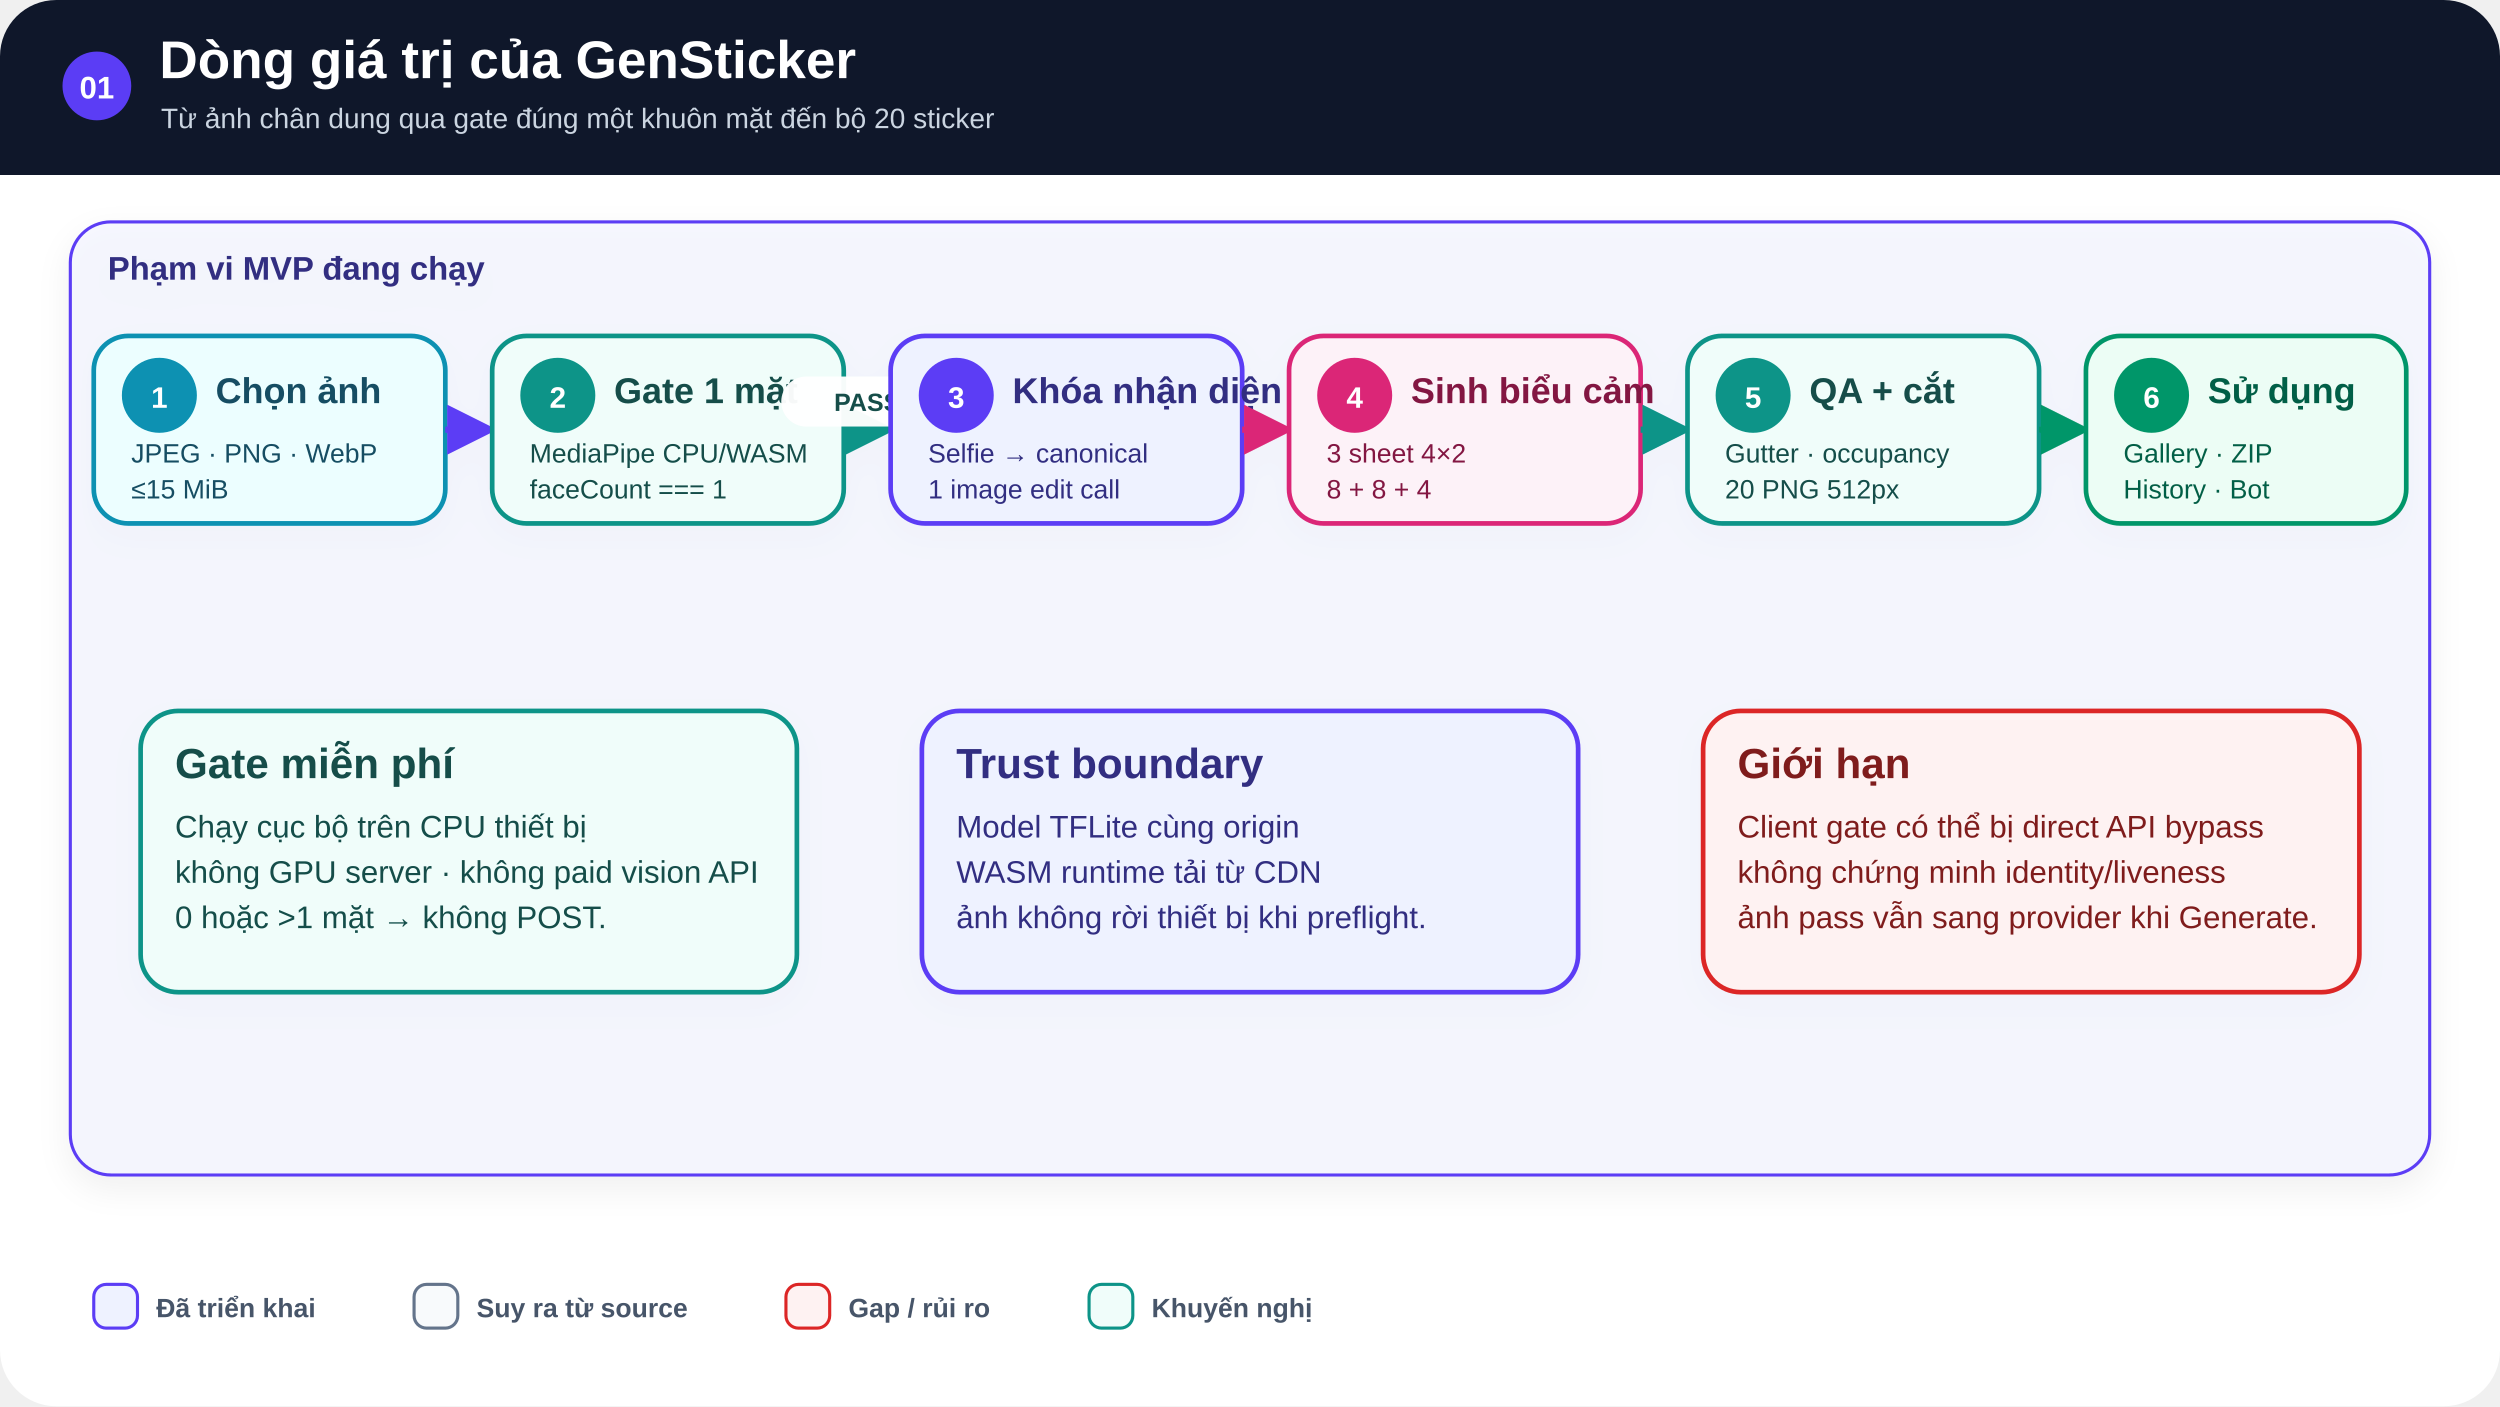
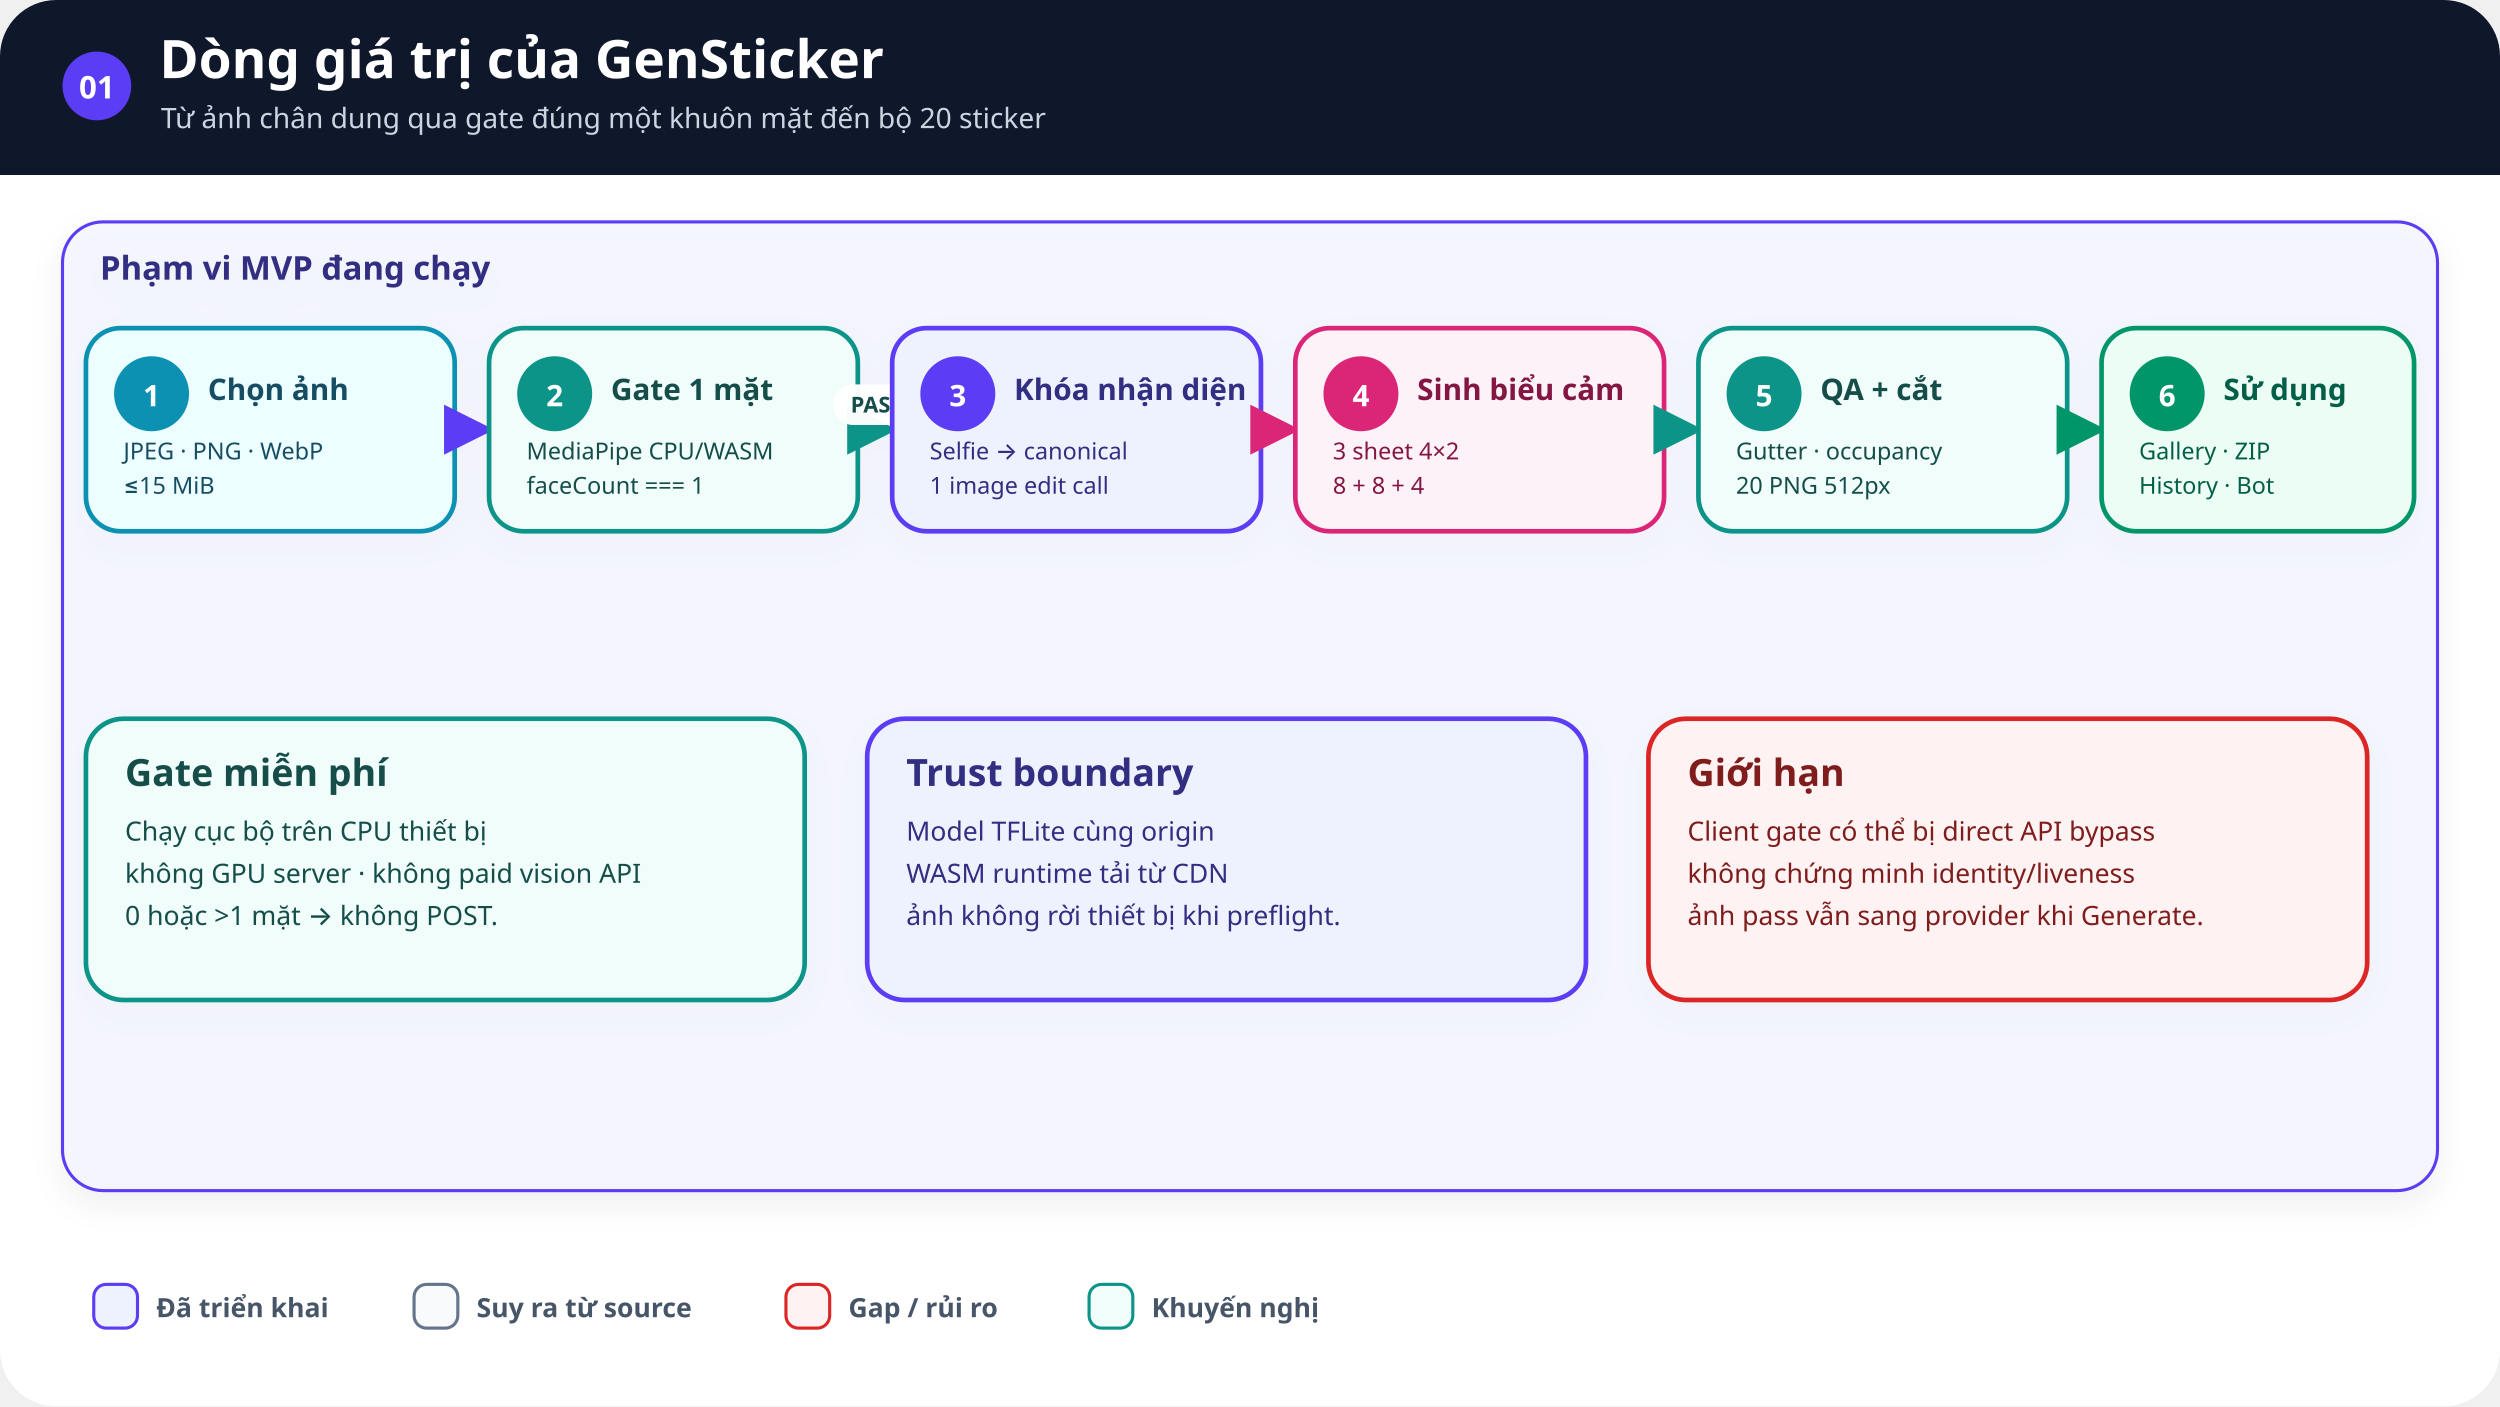
<svg xmlns="http://www.w3.org/2000/svg" width="1600" height="900" viewBox="0 0 1600 900">
  <defs>
    <filter id="shadow-value-flow" x="-20%" y="-20%" width="140%" height="140%">
      <feDropShadow dx="0" dy="8" stdDeviation="10" flood-color="#0F172A" flood-opacity="0.10" />
    </filter>
    <marker id="arrow-value-flow-client" viewBox="0 0 10 10" refX="9" refY="5" markerWidth="8" markerHeight="8" orient="auto-start-reverse">
      <path d="M 0 0 L 10 5 L 0 10 z" fill="#0891B2" />
    </marker>
    <marker id="arrow-value-flow-frontend" viewBox="0 0 10 10" refX="9" refY="5" markerWidth="8" markerHeight="8" orient="auto-start-reverse">
      <path d="M 0 0 L 10 5 L 0 10 z" fill="#5B3DF5" />
    </marker>
    <marker id="arrow-value-flow-backend" viewBox="0 0 10 10" refX="9" refY="5" markerWidth="8" markerHeight="8" orient="auto-start-reverse">
      <path d="M 0 0 L 10 5 L 0 10 z" fill="#DB2777" />
    </marker>
    <marker id="arrow-value-flow-data" viewBox="0 0 10 10" refX="9" refY="5" markerWidth="8" markerHeight="8" orient="auto-start-reverse">
      <path d="M 0 0 L 10 5 L 0 10 z" fill="#059669" />
    </marker>
    <marker id="arrow-value-flow-external" viewBox="0 0 10 10" refX="9" refY="5" markerWidth="8" markerHeight="8" orient="auto-start-reverse">
      <path d="M 0 0 L 10 5 L 0 10 z" fill="#EA580C" />
    </marker>
    <marker id="arrow-value-flow-quality" viewBox="0 0 10 10" refX="9" refY="5" markerWidth="8" markerHeight="8" orient="auto-start-reverse">
      <path d="M 0 0 L 10 5 L 0 10 z" fill="#0D9488" />
    </marker>
    <marker id="arrow-value-flow-risk" viewBox="0 0 10 10" refX="9" refY="5" markerWidth="8" markerHeight="8" orient="auto-start-reverse">
      <path d="M 0 0 L 10 5 L 0 10 z" fill="#DC2626" />
    </marker>
    <marker id="arrow-value-flow-neutral" viewBox="0 0 10 10" refX="9" refY="5" markerWidth="8" markerHeight="8" orient="auto-start-reverse">
      <path d="M 0 0 L 10 5 L 0 10 z" fill="#64748B" />
    </marker>
    <marker id="arrow-value-flow-ink" viewBox="0 0 10 10" refX="9" refY="5" markerWidth="8" markerHeight="8" orient="auto-start-reverse">
      <path d="M 0 0 L 10 5 L 0 10 z" fill="#0F172A" />
    </marker>
  </defs>
  <rect width="1600" height="900" rx="36" fill="#FFFFFF" />
  <rect x="0" y="0" width="1600" height="112" rx="36" fill="#0F172A" />
  <rect x="0" y="76" width="1600" height="36" fill="#0F172A" />
  <circle cx="62" cy="55" r="22" fill="#5B3DF5" />
-   <text x="62" y="63" text-anchor="middle" fill="#FFFFFF" font-family="Arial, sans-serif" font-size="20" font-weight="800">01</text>
-   <text x="102" y="50" text-anchor="start" fill="#FFFFFF" font-family="Arial, sans-serif" font-size="34" font-weight="800">Dòng giá trị của GenSticker</text>
-   <text x="103" y="82" text-anchor="start" fill="#CBD5E1" font-family="Arial, sans-serif" font-size="18" font-weight="500">Từ ảnh chân dung qua gate đúng một khuôn mặt đến bộ 20 sticker</text>
+   <text x="62" y="63" text-anchor="middle" fill="#FFFFFF" font-family="'Segoe UI', system-ui, -apple-system, 'Noto Sans', sans-serif" font-size="20" font-weight="800">01</text>
+   <text x="102" y="50" text-anchor="start" fill="#FFFFFF" font-family="'Segoe UI', system-ui, -apple-system, 'Noto Sans', sans-serif" font-size="34" font-weight="800">Dòng giá trị của GenSticker</text>
+   <text x="103" y="82" text-anchor="start" fill="#CBD5E1" font-family="'Segoe UI', system-ui, -apple-system, 'Noto Sans', sans-serif" font-size="18" font-weight="500">Từ ảnh chân dung qua gate đúng một khuôn mặt đến bộ 20 sticker</text>
  <g filter="url(#shadow-value-flow)">
-     <g>
-       <rect x="45" y="142" width="1510" height="610" rx="26" fill="#EEF2FF" fill-opacity="0.55" stroke="#5B3DF5" stroke-width="2" />
-       <text x="69" y="179" text-anchor="start" fill="#312E81" font-family="Arial, sans-serif" font-size="21" font-weight="800">Phạm vi MVP đang chạy</text>
-     </g>
-     <g>
-       <rect x="60" y="215" width="225" height="120" rx="22" fill="#ECFEFF" stroke="#0891B2" stroke-width="3" />
-       <circle cx="102" cy="253" r="24" fill="#0891B2" />
-       <text x="102" y="261" text-anchor="middle" fill="#FFFFFF" font-family="Arial, sans-serif" font-size="19" font-weight="800">1</text>
-       <text x="138" y="258" text-anchor="start" fill="#164E63" font-family="Arial, sans-serif" font-size="23" font-weight="800">Chọn ảnh</text>
-       <text x="84" y="296" text-anchor="start" fill="#164E63" font-family="Arial, sans-serif" font-size="17" font-weight="500">
-         <tspan x="84" dy="0">JPEG · PNG · WebP</tspan>
-         <tspan x="84" dy="23">≤15 MiB</tspan>
-       </text>
-     </g>
-     <g>
-       <path d="M 285 275 L 315 275" fill="none" stroke="#5B3DF5" stroke-width="4" marker-end="url(#arrow-value-flow-frontend)" />
-     </g>
-     <g>
-       <rect x="315" y="215" width="225" height="120" rx="22" fill="#F0FDFA" stroke="#0D9488" stroke-width="3" />
-       <circle cx="357" cy="253" r="24" fill="#0D9488" />
-       <text x="357" y="261" text-anchor="middle" fill="#FFFFFF" font-family="Arial, sans-serif" font-size="19" font-weight="800">2</text>
-       <text x="393" y="258" text-anchor="start" fill="#134E4A" font-family="Arial, sans-serif" font-size="23" font-weight="800">Gate 1 mặt</text>
-       <text x="339" y="296" text-anchor="start" fill="#134E4A" font-family="Arial, sans-serif" font-size="17" font-weight="500">
-         <tspan x="339" dy="0">MediaPipe CPU/WASM</tspan>
-         <tspan x="339" dy="23">faceCount === 1</tspan>
-       </text>
-     </g>
-     <g>
-       <path d="M 540 275 L 570 275" fill="none" stroke="#0D9488" stroke-width="4" marker-end="url(#arrow-value-flow-quality)" />
-       <rect x="500" y="241" width="110" height="32" rx="16" fill="#FFFFFF" opacity="0.96" />
-       <text x="555" y="263" text-anchor="middle" fill="#134E4A" font-family="Arial, sans-serif" font-size="16" font-weight="700">PASS</text>
-     </g>
-     <g>
-       <rect x="570" y="215" width="225" height="120" rx="22" fill="#EEF2FF" stroke="#5B3DF5" stroke-width="3" />
-       <circle cx="612" cy="253" r="24" fill="#5B3DF5" />
-       <text x="612" y="261" text-anchor="middle" fill="#FFFFFF" font-family="Arial, sans-serif" font-size="19" font-weight="800">3</text>
-       <text x="648" y="258" text-anchor="start" fill="#312E81" font-family="Arial, sans-serif" font-size="23" font-weight="800">Khóa nhận diện</text>
-       <text x="594" y="296" text-anchor="start" fill="#312E81" font-family="Arial, sans-serif" font-size="17" font-weight="500">
-         <tspan x="594" dy="0">Selfie → canonical</tspan>
-         <tspan x="594" dy="23">1 image edit call</tspan>
-       </text>
-     </g>
-     <g>
-       <path d="M 795 275 L 825 275" fill="none" stroke="#DB2777" stroke-width="4" marker-end="url(#arrow-value-flow-backend)" />
-     </g>
-     <g>
-       <rect x="825" y="215" width="225" height="120" rx="22" fill="#FDF2F8" stroke="#DB2777" stroke-width="3" />
-       <circle cx="867" cy="253" r="24" fill="#DB2777" />
-       <text x="867" y="261" text-anchor="middle" fill="#FFFFFF" font-family="Arial, sans-serif" font-size="19" font-weight="800">4</text>
-       <text x="903" y="258" text-anchor="start" fill="#831843" font-family="Arial, sans-serif" font-size="23" font-weight="800">Sinh biểu cảm</text>
-       <text x="849" y="296" text-anchor="start" fill="#831843" font-family="Arial, sans-serif" font-size="17" font-weight="500">
-         <tspan x="849" dy="0">3 sheet 4×2</tspan>
-         <tspan x="849" dy="23">8 + 8 + 4</tspan>
-       </text>
-     </g>
-     <g>
-       <path d="M 1050 275 L 1080 275" fill="none" stroke="#0D9488" stroke-width="4" marker-end="url(#arrow-value-flow-quality)" />
-     </g>
-     <g>
-       <rect x="1080" y="215" width="225" height="120" rx="22" fill="#F0FDFA" stroke="#0D9488" stroke-width="3" />
-       <circle cx="1122" cy="253" r="24" fill="#0D9488" />
-       <text x="1122" y="261" text-anchor="middle" fill="#FFFFFF" font-family="Arial, sans-serif" font-size="19" font-weight="800">5</text>
-       <text x="1158" y="258" text-anchor="start" fill="#134E4A" font-family="Arial, sans-serif" font-size="23" font-weight="800">QA + cắt</text>
-       <text x="1104" y="296" text-anchor="start" fill="#134E4A" font-family="Arial, sans-serif" font-size="17" font-weight="500">
-         <tspan x="1104" dy="0">Gutter · occupancy</tspan>
-         <tspan x="1104" dy="23">20 PNG 512px</tspan>
-       </text>
-     </g>
-     <g>
-       <path d="M 1305 275 L 1335 275" fill="none" stroke="#059669" stroke-width="4" marker-end="url(#arrow-value-flow-data)" />
-     </g>
-     <g>
-       <rect x="1335" y="215" width="205" height="120" rx="22" fill="#ECFDF5" stroke="#059669" stroke-width="3" />
-       <circle cx="1377" cy="253" r="24" fill="#059669" />
-       <text x="1377" y="261" text-anchor="middle" fill="#FFFFFF" font-family="Arial, sans-serif" font-size="19" font-weight="800">6</text>
-       <text x="1413" y="258" text-anchor="start" fill="#065F46" font-family="Arial, sans-serif" font-size="23" font-weight="800">Sử dụng</text>
-       <text x="1359" y="296" text-anchor="start" fill="#065F46" font-family="Arial, sans-serif" font-size="17" font-weight="500">
-         <tspan x="1359" dy="0">Gallery · ZIP</tspan>
-         <tspan x="1359" dy="23">History · Bot</tspan>
-       </text>
-     </g>
-     <g>
-       <rect x="90" y="455" width="420" height="180" rx="24" fill="#F0FDFA" stroke="#0D9488" stroke-width="3" />
-       <text x="112" y="498" text-anchor="start" fill="#134E4A" font-family="Arial, sans-serif" font-size="27" font-weight="800">Gate miễn phí</text>
-       <text x="112" y="536" text-anchor="start" fill="#134E4A" font-family="Arial, sans-serif" font-size="20" font-weight="500">
-         <tspan x="112" dy="0">Chạy cục bộ trên CPU thiết bị</tspan>
-         <tspan x="112" dy="29">không GPU server · không paid vision API</tspan>
-         <tspan x="112" dy="29">0 hoặc &gt;1 mặt → không POST.</tspan>
-       </text>
-     </g>
-     <g>
-       <rect x="590" y="455" width="420" height="180" rx="24" fill="#EEF2FF" stroke="#5B3DF5" stroke-width="3" />
-       <text x="612" y="498" text-anchor="start" fill="#312E81" font-family="Arial, sans-serif" font-size="27" font-weight="800">Trust boundary</text>
-       <text x="612" y="536" text-anchor="start" fill="#312E81" font-family="Arial, sans-serif" font-size="20" font-weight="500">
-         <tspan x="612" dy="0">Model TFLite cùng origin</tspan>
-         <tspan x="612" dy="29">WASM runtime tải từ CDN</tspan>
-         <tspan x="612" dy="29">ảnh không rời thiết bị khi preflight.</tspan>
-       </text>
-     </g>
-     <g>
-       <rect x="1090" y="455" width="420" height="180" rx="24" fill="#FEF2F2" stroke="#DC2626" stroke-width="3" />
-       <text x="1112" y="498" text-anchor="start" fill="#7F1D1D" font-family="Arial, sans-serif" font-size="27" font-weight="800">Giới hạn</text>
-       <text x="1112" y="536" text-anchor="start" fill="#7F1D1D" font-family="Arial, sans-serif" font-size="20" font-weight="500">
-         <tspan x="1112" dy="0">Client gate có thể bị direct API bypass</tspan>
-         <tspan x="1112" dy="29">không chứng minh identity/liveness</tspan>
-         <tspan x="1112" dy="29">ảnh pass vẫn sang provider khi Generate.</tspan>
-       </text>
-     </g>
+     <rect x="40" y="142" width="1520" height="620" rx="26" fill="#EEF2FF" fill-opacity="0.55" stroke="#5B3DF5" stroke-width="2" />
+     <text x="64" y="179" text-anchor="start" fill="#312E81" font-family="'Segoe UI', system-ui, -apple-system, 'Noto Sans', sans-serif" font-size="21" font-weight="800">Phạm vi MVP đang chạy</text>
+     <rect x="55" y="210" width="236" height="130" rx="22" fill="#ECFEFF" stroke="#0891B2" stroke-width="3" />
+     <circle cx="97" cy="252" r="24" fill="#0891B2" />
+     <text x="97" y="260" text-anchor="middle" fill="#FFFFFF" font-family="'Segoe UI', system-ui, -apple-system, 'Noto Sans', sans-serif" font-size="19" font-weight="800">1</text>
+     <text x="133" y="256" text-anchor="start" fill="#164E63" font-family="'Segoe UI', system-ui, -apple-system, 'Noto Sans', sans-serif" font-size="19" font-weight="800">Chọn ảnh</text>
+     <text x="79" y="294" text-anchor="start" fill="#164E63" font-family="'Segoe UI', system-ui, -apple-system, 'Noto Sans', sans-serif" font-size="15" font-weight="500">
+       <tspan x="79" dy="0">JPEG · PNG · WebP</tspan>
+       <tspan x="79" dy="22">≤15 MiB</tspan>
+     </text>
+     <path d="M 291 275 L 313 275" fill="none" stroke="#5B3DF5" stroke-width="4" marker-end="url(#arrow-value-flow-frontend)" />
+     <rect x="313" y="210" width="236" height="130" rx="22" fill="#F0FDFA" stroke="#0D9488" stroke-width="3" />
+     <circle cx="355" cy="252" r="24" fill="#0D9488" />
+     <text x="355" y="260" text-anchor="middle" fill="#FFFFFF" font-family="'Segoe UI', system-ui, -apple-system, 'Noto Sans', sans-serif" font-size="19" font-weight="800">2</text>
+     <text x="391" y="256" text-anchor="start" fill="#134E4A" font-family="'Segoe UI', system-ui, -apple-system, 'Noto Sans', sans-serif" font-size="19" font-weight="800">Gate 1 mặt</text>
+     <text x="337" y="294" text-anchor="start" fill="#134E4A" font-family="'Segoe UI', system-ui, -apple-system, 'Noto Sans', sans-serif" font-size="15" font-weight="500">
+       <tspan x="337" dy="0">MediaPipe CPU/WASM</tspan>
+       <tspan x="337" dy="22">faceCount === 1</tspan>
+     </text>
+     <path d="M 549 275 L 571 275" fill="none" stroke="#0D9488" stroke-width="4" marker-end="url(#arrow-value-flow-quality)" />
+     <rect x="533" y="246" width="56" height="26" rx="13" fill="#FFFFFF" opacity="0.96" />
+     <text x="561" y="264" text-anchor="middle" fill="#134E4A" font-family="'Segoe UI', system-ui, -apple-system, 'Noto Sans', sans-serif" font-size="14" font-weight="700">PASS</text>
+     <rect x="571" y="210" width="236" height="130" rx="22" fill="#EEF2FF" stroke="#5B3DF5" stroke-width="3" />
+     <circle cx="613" cy="252" r="24" fill="#5B3DF5" />
+     <text x="613" y="260" text-anchor="middle" fill="#FFFFFF" font-family="'Segoe UI', system-ui, -apple-system, 'Noto Sans', sans-serif" font-size="19" font-weight="800">3</text>
+     <text x="649" y="256" text-anchor="start" fill="#312E81" font-family="'Segoe UI', system-ui, -apple-system, 'Noto Sans', sans-serif" font-size="19" font-weight="800">Khóa nhận diện</text>
+     <text x="595" y="294" text-anchor="start" fill="#312E81" font-family="'Segoe UI', system-ui, -apple-system, 'Noto Sans', sans-serif" font-size="15" font-weight="500">
+       <tspan x="595" dy="0">Selfie → canonical</tspan>
+       <tspan x="595" dy="22">1 image edit call</tspan>
+     </text>
+     <path d="M 807 275 L 829 275" fill="none" stroke="#DB2777" stroke-width="4" marker-end="url(#arrow-value-flow-backend)" />
+     <rect x="829" y="210" width="236" height="130" rx="22" fill="#FDF2F8" stroke="#DB2777" stroke-width="3" />
+     <circle cx="871" cy="252" r="24" fill="#DB2777" />
+     <text x="871" y="260" text-anchor="middle" fill="#FFFFFF" font-family="'Segoe UI', system-ui, -apple-system, 'Noto Sans', sans-serif" font-size="19" font-weight="800">4</text>
+     <text x="907" y="256" text-anchor="start" fill="#831843" font-family="'Segoe UI', system-ui, -apple-system, 'Noto Sans', sans-serif" font-size="19" font-weight="800">Sinh biểu cảm</text>
+     <text x="853" y="294" text-anchor="start" fill="#831843" font-family="'Segoe UI', system-ui, -apple-system, 'Noto Sans', sans-serif" font-size="15" font-weight="500">
+       <tspan x="853" dy="0">3 sheet 4×2</tspan>
+       <tspan x="853" dy="22">8 + 8 + 4</tspan>
+     </text>
+     <path d="M 1065 275 L 1087 275" fill="none" stroke="#0D9488" stroke-width="4" marker-end="url(#arrow-value-flow-quality)" />
+     <rect x="1087" y="210" width="236" height="130" rx="22" fill="#F0FDFA" stroke="#0D9488" stroke-width="3" />
+     <circle cx="1129" cy="252" r="24" fill="#0D9488" />
+     <text x="1129" y="260" text-anchor="middle" fill="#FFFFFF" font-family="'Segoe UI', system-ui, -apple-system, 'Noto Sans', sans-serif" font-size="19" font-weight="800">5</text>
+     <text x="1165" y="256" text-anchor="start" fill="#134E4A" font-family="'Segoe UI', system-ui, -apple-system, 'Noto Sans', sans-serif" font-size="19" font-weight="800">QA + cắt</text>
+     <text x="1111" y="294" text-anchor="start" fill="#134E4A" font-family="'Segoe UI', system-ui, -apple-system, 'Noto Sans', sans-serif" font-size="15" font-weight="500">
+       <tspan x="1111" dy="0">Gutter · occupancy</tspan>
+       <tspan x="1111" dy="22">20 PNG 512px</tspan>
+     </text>
+     <path d="M 1323 275 L 1345 275" fill="none" stroke="#059669" stroke-width="4" marker-end="url(#arrow-value-flow-data)" />
+     <rect x="1345" y="210" width="200" height="130" rx="22" fill="#ECFDF5" stroke="#059669" stroke-width="3" />
+     <circle cx="1387" cy="252" r="24" fill="#059669" />
+     <text x="1387" y="260" text-anchor="middle" fill="#FFFFFF" font-family="'Segoe UI', system-ui, -apple-system, 'Noto Sans', sans-serif" font-size="19" font-weight="800">6</text>
+     <text x="1423" y="256" text-anchor="start" fill="#065F46" font-family="'Segoe UI', system-ui, -apple-system, 'Noto Sans', sans-serif" font-size="19" font-weight="800">Sử dụng</text>
+     <text x="1369" y="294" text-anchor="start" fill="#065F46" font-family="'Segoe UI', system-ui, -apple-system, 'Noto Sans', sans-serif" font-size="15" font-weight="500">
+       <tspan x="1369" dy="0">Gallery · ZIP</tspan>
+       <tspan x="1369" dy="22">History · Bot</tspan>
+     </text>
+     <rect x="55" y="460" width="460" height="180" rx="24" fill="#F0FDFA" stroke="#0D9488" stroke-width="3" />
+     <text x="80" y="503" text-anchor="start" fill="#134E4A" font-family="'Segoe UI', system-ui, -apple-system, 'Noto Sans', sans-serif" font-size="24" font-weight="800">Gate miễn phí</text>
+     <text x="80" y="538" text-anchor="start" fill="#134E4A" font-family="'Segoe UI', system-ui, -apple-system, 'Noto Sans', sans-serif" font-size="17" font-weight="500">
+       <tspan x="80" dy="0">Chạy cục bộ trên CPU thiết bị</tspan>
+       <tspan x="80" dy="27">không GPU server · không paid vision API</tspan>
+       <tspan x="80" dy="27">0 hoặc &gt;1 mặt → không POST.</tspan>
+     </text>
+     <rect x="555" y="460" width="460" height="180" rx="24" fill="#EEF2FF" stroke="#5B3DF5" stroke-width="3" />
+     <text x="580" y="503" text-anchor="start" fill="#312E81" font-family="'Segoe UI', system-ui, -apple-system, 'Noto Sans', sans-serif" font-size="24" font-weight="800">Trust boundary</text>
+     <text x="580" y="538" text-anchor="start" fill="#312E81" font-family="'Segoe UI', system-ui, -apple-system, 'Noto Sans', sans-serif" font-size="17" font-weight="500">
+       <tspan x="580" dy="0">Model TFLite cùng origin</tspan>
+       <tspan x="580" dy="27">WASM runtime tải từ CDN</tspan>
+       <tspan x="580" dy="27">ảnh không rời thiết bị khi preflight.</tspan>
+     </text>
+     <rect x="1055" y="460" width="460" height="180" rx="24" fill="#FEF2F2" stroke="#DC2626" stroke-width="3" />
+     <text x="1080" y="503" text-anchor="start" fill="#7F1D1D" font-family="'Segoe UI', system-ui, -apple-system, 'Noto Sans', sans-serif" font-size="24" font-weight="800">Giới hạn</text>
+     <text x="1080" y="538" text-anchor="start" fill="#7F1D1D" font-family="'Segoe UI', system-ui, -apple-system, 'Noto Sans', sans-serif" font-size="17" font-weight="500">
+       <tspan x="1080" dy="0">Client gate có thể bị direct API bypass</tspan>
+       <tspan x="1080" dy="27">không chứng minh identity/liveness</tspan>
+       <tspan x="1080" dy="27">ảnh pass vẫn sang provider khi Generate.</tspan>
+     </text>
  </g>
  <g>
    <rect x="60" y="822" width="28" height="28" rx="8" fill="#EEF2FF" stroke="#5B3DF5" stroke-width="2" />
-     <text x="100" y="843" text-anchor="start" fill="#475569" font-family="Arial, sans-serif" font-size="17" font-weight="600">Đã triển khai</text>
+     <text x="100" y="843" text-anchor="start" fill="#475569" font-family="'Segoe UI', system-ui, -apple-system, 'Noto Sans', sans-serif" font-size="17" font-weight="600">Đã triển khai</text>
    <rect x="265" y="822" width="28" height="28" rx="8" fill="#F8FAFC" stroke="#64748B" stroke-width="2" />
-     <text x="305" y="843" text-anchor="start" fill="#475569" font-family="Arial, sans-serif" font-size="17" font-weight="600">Suy ra từ source</text>
+     <text x="305" y="843" text-anchor="start" fill="#475569" font-family="'Segoe UI', system-ui, -apple-system, 'Noto Sans', sans-serif" font-size="17" font-weight="600">Suy ra từ source</text>
    <rect x="503" y="822" width="28" height="28" rx="8" fill="#FEF2F2" stroke="#DC2626" stroke-width="2" />
-     <text x="543" y="843" text-anchor="start" fill="#475569" font-family="Arial, sans-serif" font-size="17" font-weight="600">Gap / rủi ro</text>
+     <text x="543" y="843" text-anchor="start" fill="#475569" font-family="'Segoe UI', system-ui, -apple-system, 'Noto Sans', sans-serif" font-size="17" font-weight="600">Gap / rủi ro</text>
    <rect x="697" y="822" width="28" height="28" rx="8" fill="#F0FDFA" stroke="#0D9488" stroke-width="2" />
-     <text x="737" y="843" text-anchor="start" fill="#475569" font-family="Arial, sans-serif" font-size="17" font-weight="600">Khuyến nghị</text>
+     <text x="737" y="843" text-anchor="start" fill="#475569" font-family="'Segoe UI', system-ui, -apple-system, 'Noto Sans', sans-serif" font-size="17" font-weight="600">Khuyến nghị</text>
  </g>
</svg>
